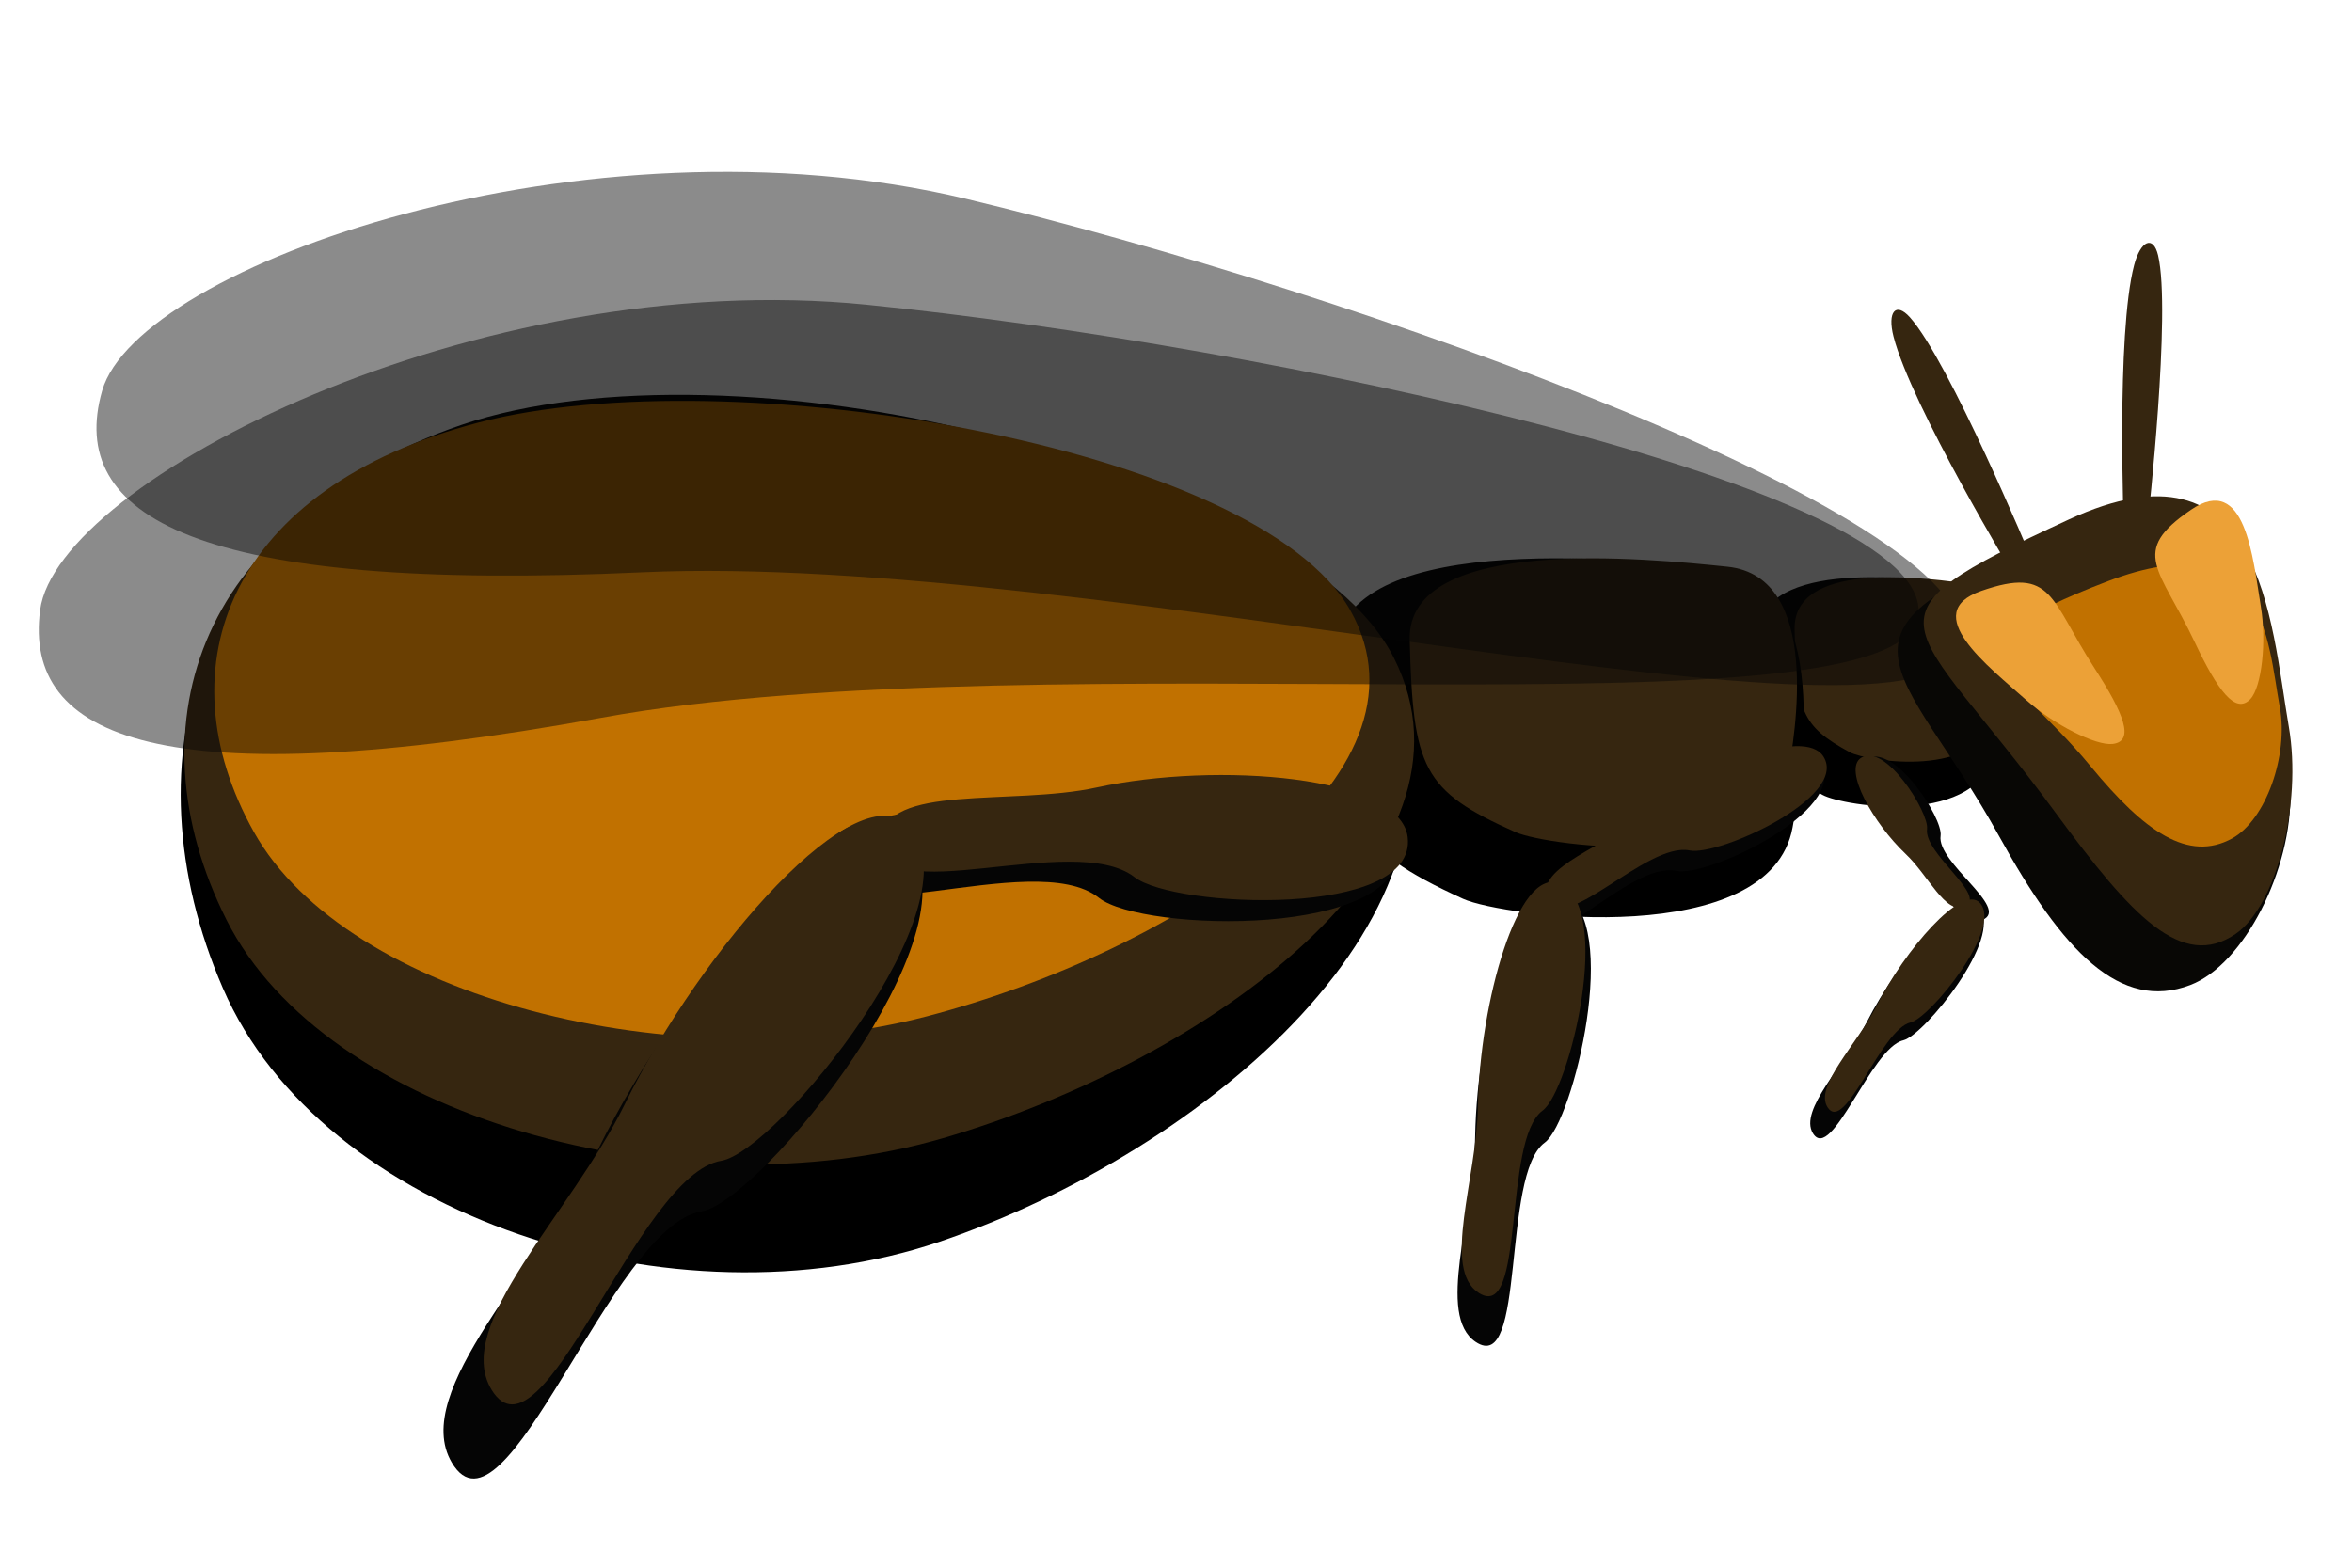
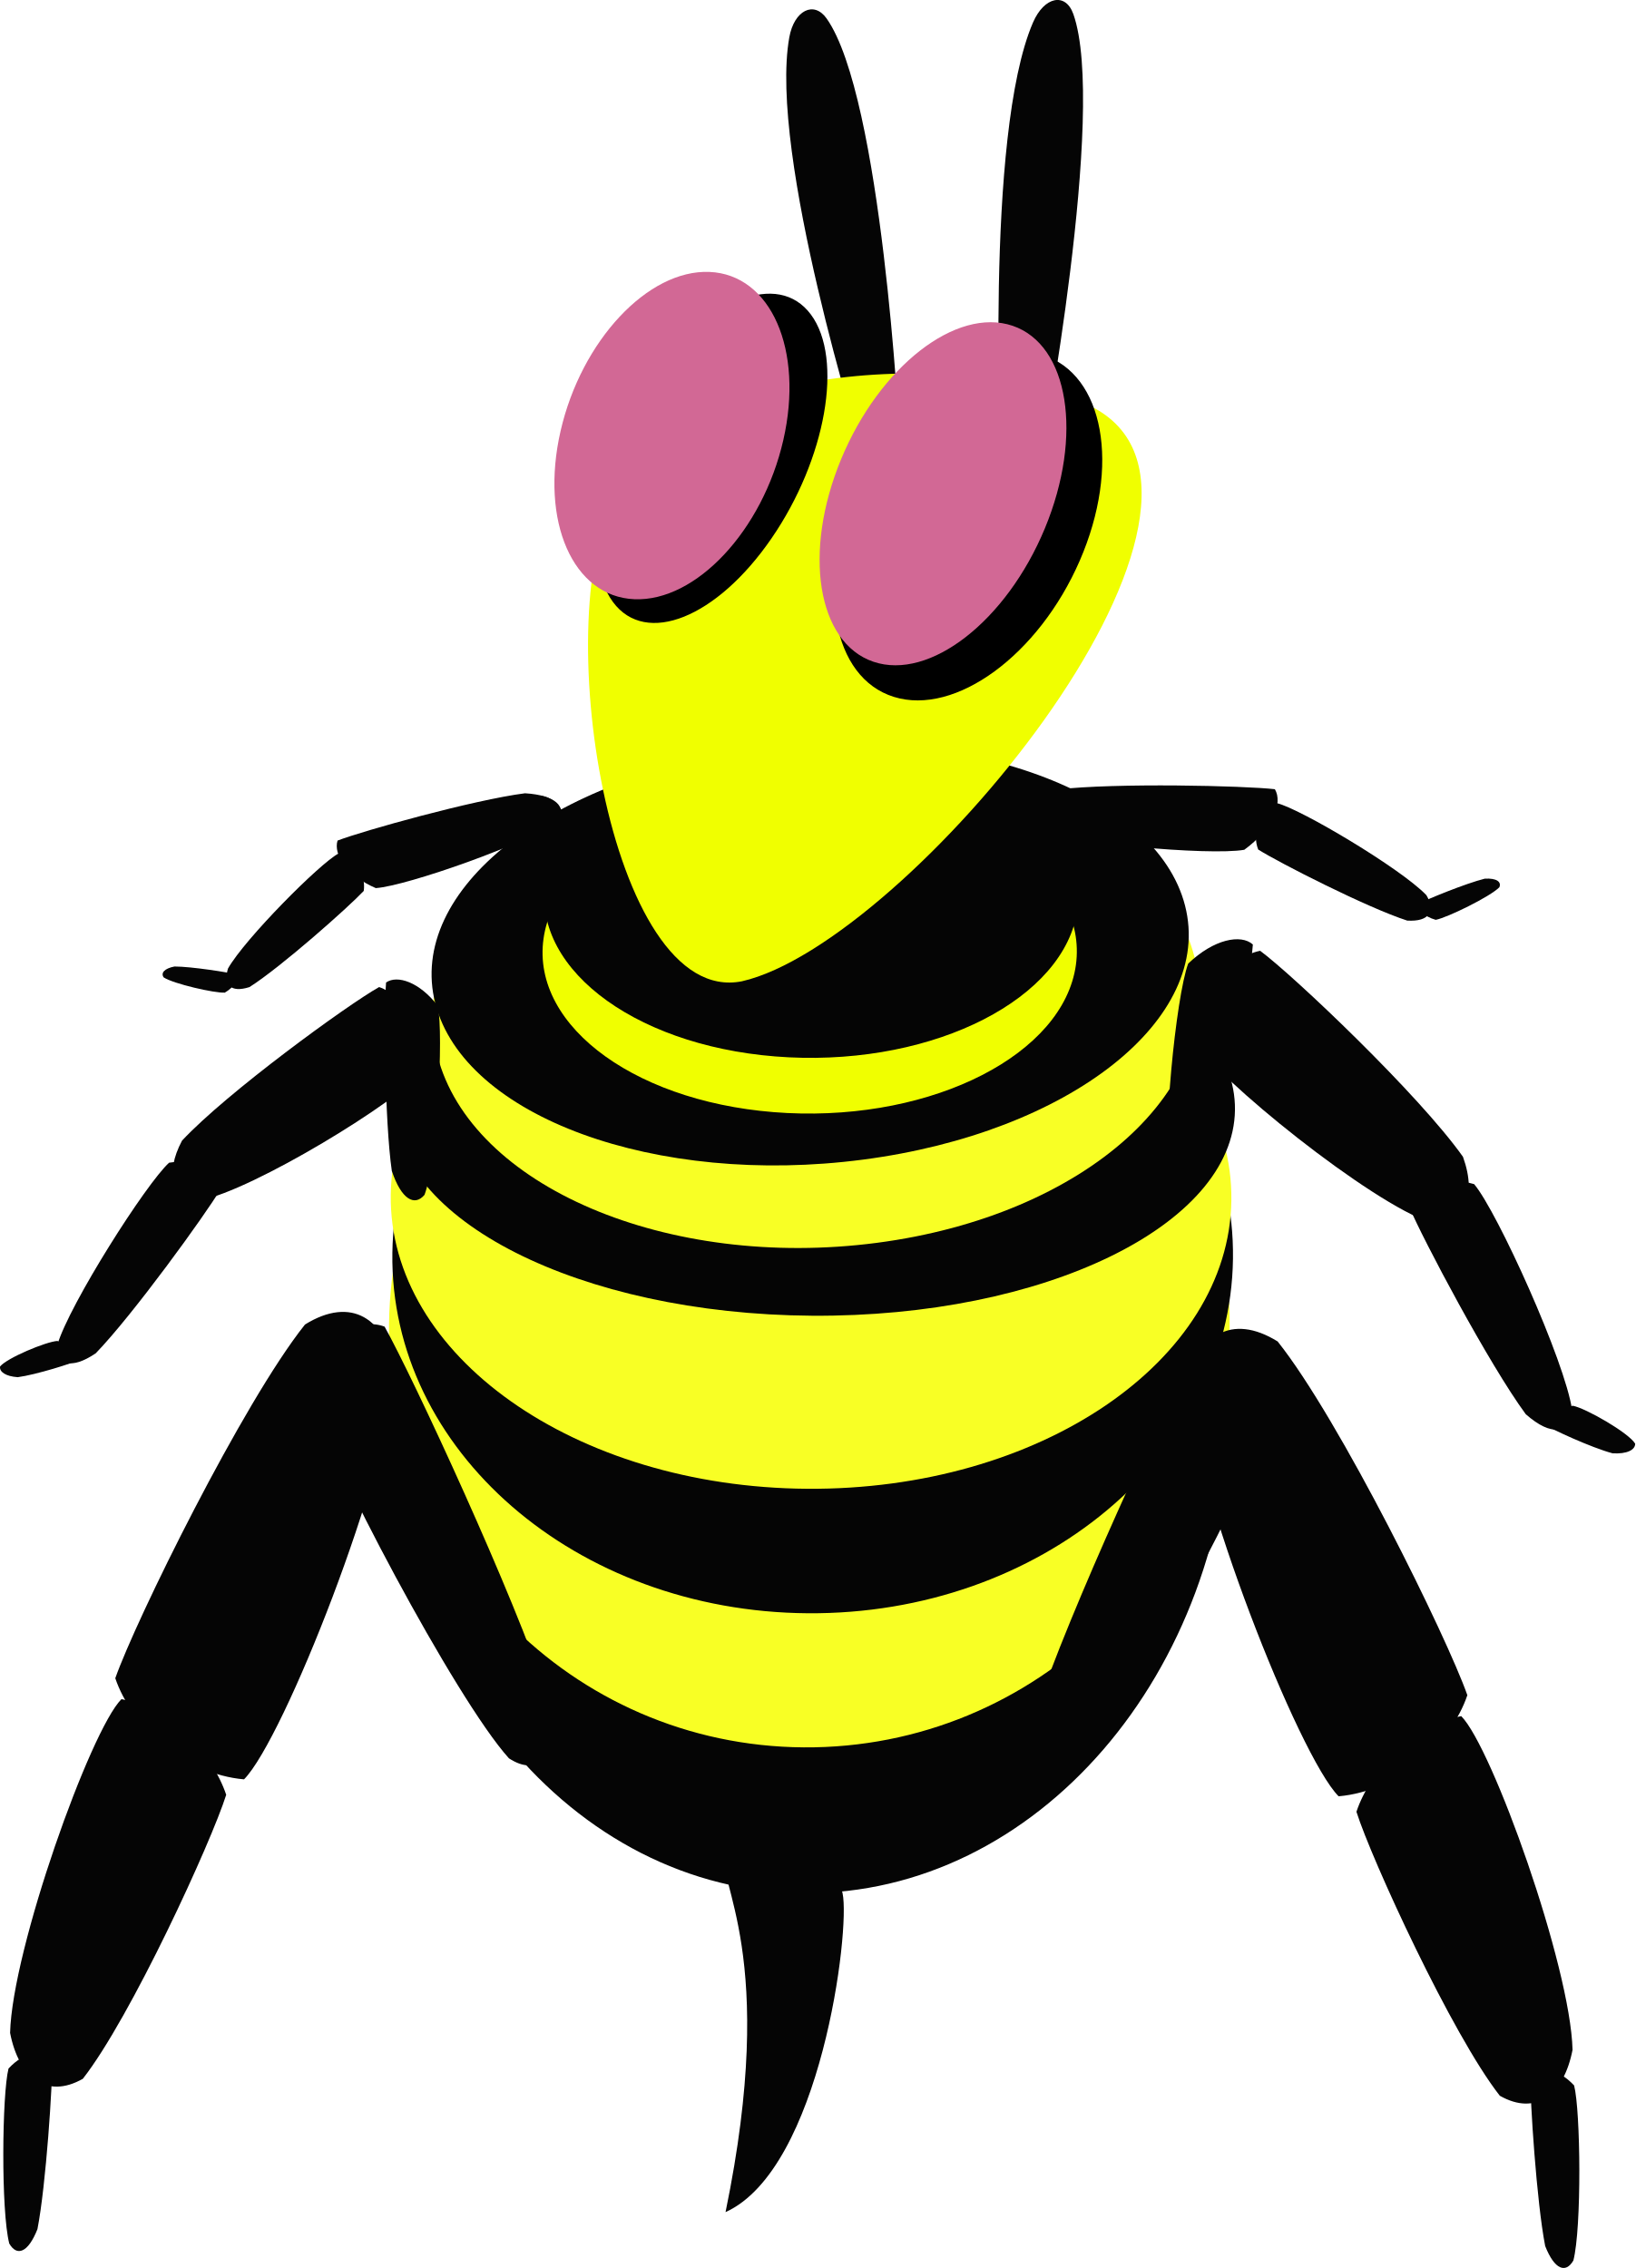
- <svg xmlns="http://www.w3.org/2000/svg" xmlns:xlink="http://www.w3.org/1999/xlink" width="150" height="100" viewBox="0 0 39.687 26.458" version="1.1" id="svg8376">
-   <defs id="defs8373">
-     </defs>
-   <g id="layer1" transform="translate(-8.848134,-114.7053)">
-     <g id="g21349" transform="matrix(0.1277871,0,0,0.1157512,22.81893,102.5551)">
-       <path id="path21291" style="fill:#000000;fill-opacity:1;stroke-width:0.126;stroke-linejoin:bevel" d="m 122.493,198.59 c -0.239,-12.259 19.788,-9.454 26.467,-8.489 7.917,1.145 5.617,19.656 5.019,24.113 -1.538,11.467 -19.896,8.36 -22.672,6.643 -7.785,-4.816 -8.524,-7.432 -8.813,-22.267 z" />
-       <path id="ellipse14331" style="fill:#362610;fill-opacity:1;stroke-width:0.103;stroke-linejoin:bevel" d="m 127.638,196.738 c -0.198,-9.859 16.346,-7.603 21.862,-6.827 6.54,0.921 4.64,15.807 4.146,19.392 -1.27,9.222 -16.435,6.723 -18.728,5.342 -6.43,-3.873 -7.041,-5.977 -7.28,-17.907 z" />
+ <svg xmlns="http://www.w3.org/2000/svg" width="178.512" height="247.648" viewBox="0 0 47.231 65.524" version="1.1" id="svg5">
+   <defs id="defs2" />
+   <g id="layer1" transform="translate(-54.63493,-82.18852)">
+     <path id="path117403" style="fill:#050505;stroke-width:1.041;stroke-linecap:round;stroke-linejoin:round" d="m 83.558,95.62 1.165,-0.243 c 0,0 1.894,-10.018 0.915,-12.782 -0.225,-0.635 -0.841,-0.507 -1.165,0.243 C 83.063,86.1 83.558,95.62 83.558,95.62 Z" />
+     <path id="rect115545" style="fill:#050505;stroke-width:1.017;stroke-linecap:round;stroke-linejoin:round" d="m 79.534,95.228 1.077,-0.543 c 0,0 -0.501,-9.7 -2.1,-11.963 -0.368,-0.52 -0.937,-0.233 -1.077,0.543 -0.609,3.377 2.1,11.963 2.1,11.963 z" />
+     <g id="g18128" transform="matrix(0.2617529,-0.845118,0.8353017,0.1582582,-57.06262,162.5802)">
+       <path id="path18105" style="fill:#050505;stroke-width:0.068;stroke-linejoin:bevel" d="m 90.073,143.472 c -0.117,0.457 0.143,0.643 0.743,0.364 0.969,-0.724 2.982,-2.711 3.432,-3.235 0.031,-0.413 -0.314,-0.819 -0.916,-0.836 -0.582,0.378 -2.792,2.82 -3.259,3.706 z" />
+       <path id="path18000" style="fill:#050505;stroke-width:0.108;stroke-linejoin:bevel" d="m 93.069,140.077 c 0.317,-0.551 0.871,-0.396 1.408,0.593 0.578,1.84 1.271,6.089 1.342,7.11 -0.391,0.406 -1.293,0.341 -2.143,-0.386 -0.406,-1.054 -0.894,-5.952 -0.608,-7.316 z" />
+       <path id="path18120" style="fill:#050505;stroke-width:0.085;stroke-linejoin:bevel" d="m 93.328,153.798 c -0.451,0.465 -0.848,0.384 -0.942,-0.366 0.17,-1.428 1.086,-4.774 1.383,-5.586 0.46,-0.355 1.173,-0.373 1.612,0.144 -0.036,0.812 -1.345,4.694 -2.054,5.807 z" />
+       <path id="path18122" style="fill:#050505;stroke-width:0.036;stroke-linejoin:bevel" d="m 94.026,156.105 c 0.19,0.019 0.281,-0.185 0.189,-0.562 -0.267,-0.571 -1.027,-1.692 -1.231,-1.932 -0.175,0.034 -0.364,0.327 -0.399,0.745 0.136,0.35 1.083,1.547 1.441,1.749 z" />
    </g>
-     <g id="g21355" transform="matrix(0.2452501,0,0,0.1811126,1.331668,89.87446)">
-       <path id="path21351" style="fill:#000000;fill-opacity:1;stroke-width:0.126;stroke-linejoin:bevel" d="m 122.493,198.59 c -0.239,-12.259 19.788,-9.454 26.467,-8.489 7.917,1.145 5.617,19.656 5.019,24.113 -1.538,11.467 -19.896,8.36 -22.672,6.643 -7.785,-4.816 -8.524,-7.432 -8.813,-22.267 z" />
-       <path id="path21353" style="fill:#362610;fill-opacity:1;stroke-width:0.103;stroke-linejoin:bevel" d="m 127.638,196.738 c -0.198,-9.859 16.346,-7.603 21.862,-6.827 6.54,0.921 4.64,15.807 4.146,19.392 -1.27,9.222 -16.435,6.723 -18.728,5.342 -6.43,-3.873 -7.041,-5.977 -7.28,-17.907 z" />
+     <g id="g18138" transform="matrix(-0.3912714,-0.6992138,-0.6876412,0.3241688,203.4957,125.5655)">
+       <path id="path18130" style="fill:#050505;stroke-width:0.068;stroke-linejoin:bevel" d="m 90.073,143.472 c -0.117,0.457 0.143,0.643 0.743,0.364 0.969,-0.724 2.982,-2.711 3.432,-3.235 0.031,-0.413 -0.314,-0.819 -0.916,-0.836 -0.582,0.378 -2.792,2.82 -3.259,3.706 z" />
+       <path id="path18132" style="fill:#050505;stroke-width:0.108;stroke-linejoin:bevel" d="m 93.069,140.077 c 0.317,-0.551 0.871,-0.396 1.408,0.593 0.578,1.84 1.271,6.089 1.342,7.11 -0.391,0.406 -1.293,0.341 -2.143,-0.386 -0.406,-1.054 -0.894,-5.952 -0.608,-7.316 z" />
+       <path id="path18134" style="fill:#050505;stroke-width:0.085;stroke-linejoin:bevel" d="m 93.328,153.798 c -0.451,0.465 -0.848,0.384 -0.942,-0.366 0.17,-1.428 1.086,-4.774 1.383,-5.586 0.46,-0.355 1.173,-0.373 1.612,0.144 -0.036,0.812 -1.345,4.694 -2.054,5.807 z" />
+       <path id="path18136" style="fill:#050505;stroke-width:0.036;stroke-linejoin:bevel" d="m 94.026,156.105 c 0.19,0.019 0.281,-0.185 0.189,-0.562 -0.267,-0.571 -1.027,-1.692 -1.231,-1.932 -0.175,0.034 -0.364,0.327 -0.399,0.745 0.136,0.35 1.083,1.547 1.441,1.749 z" />
    </g>
-     <g id="g22257" transform="matrix(0.2691382,0,0,0.216371,-5.599757,93.886)">
-       <path id="path22180" style="fill:#000000;fill-opacity:1;stroke-width:0.24;stroke-linejoin:bevel" d="m 140.85,149.548 c 6.207,17.831 -11.67,36.539 -28.274,43.534 -16.603,6.995 -38.714,-1.952 -44.92,-19.783 -6.207,-17.831 -1.605,-36.959 14.998,-43.954 16.603,-6.995 51.989,2.372 58.196,20.203 z" />
-       <path id="path21357" style="fill:#362610;fill-opacity:1;stroke-width:0.223;stroke-linejoin:bevel" d="m 141.083,147.561 c 6.207,15.334 -11.67,31.421 -28.274,37.436 -16.603,6.015 -38.714,-1.679 -44.92,-17.012 -6.207,-15.334 -1.605,-31.782 14.998,-37.797 16.603,-6.015 51.989,2.04 58.196,17.373 z" />
-       <path id="path11103" style="fill:#c17100;stroke-width:0.199;stroke-linejoin:bevel" d="m 138.354,143.858 c 5.83,12.957 -10.962,26.552 -26.558,31.635 -15.596,5.083 -36.365,-1.418 -42.195,-14.376 -5.83,-12.957 -1.508,-26.857 14.088,-31.94 15.596,-5.083 48.835,1.724 54.666,14.681 z" />
+     <path id="path1868" style="fill:#050505;stroke-width:0.157;stroke-linejoin:bevel" d="m 77.206,135.079 c -0.596,-0.216 -1.449,-0.426 -1.666,0.507 -0.23,0.99 1.594,3.031 0.052,10.512 2.752,-1.245 3.608,-8.156 3.381,-9.207 -0.227,-1.051 -1.2,-1.606 -1.767,-1.812 z" />
+     <g id="g4846" transform="matrix(0.01228434,-0.9179941,-1.131346,-0.00783805,217.3112,193.966)">
+       <ellipse style="fill:#050505;fill-opacity:1;stroke-width:0.277;stroke-linejoin:bevel" id="path846" cx="76.773" cy="123.923" rx="15.65" ry="10.731" />
+       <ellipse style="fill:#f8ff25;fill-opacity:1;stroke-width:0.254;stroke-linejoin:bevel" id="ellipse1398" cx="78.945" cy="123.984" rx="13.233" ry="10.731" />
+       <ellipse style="fill:#050505;fill-opacity:1;stroke-width:0.234;stroke-linejoin:bevel" id="ellipse1840" cx="81.178" cy="123.923" rx="11.245" ry="10.731" />
+       <ellipse style="fill:#f8ff25;fill-opacity:1;stroke-width:0.212;stroke-linejoin:bevel" id="ellipse1842" cx="83.014" cy="123.984" rx="9.164" ry="10.731" />
+       <ellipse style="fill:#050505;fill-opacity:1;stroke-width:0.179;stroke-linejoin:bevel" id="ellipse1844" cx="85.86" cy="123.923" rx="6.563" ry="10.731" />
    </g>
-     <path id="path15388" style="fill:#050505;fill-opacity:0.462;stroke-width:0.166;stroke-linejoin:bevel" d="m 41.935,125.617 c -0.604,2.109 -14.614,-1.604 -22.248,-1.253 -7.559,0.348 -9.719,-0.956 -9.115,-3.065 0.604,-2.109 8.158,-4.771 14.569,-3.24 6.573,1.57 17.398,5.449 16.794,7.558 z" />
-     <use x="0" y="0" xlink:href="#path15388" id="use20848" transform="matrix(0.9900901,-0.1333298,0.1479156,0.9900901,-18.88377,6.31082)" width="100%" height="100%" />
-     <g id="g22761" transform="matrix(0.2035883,-0.02363398,0.02489317,0.19329,5.322858,100.4173)">
-       <path id="path18775" style="fill:#080705;fill-opacity:1;stroke:none;stroke-width:1.65;stroke-linejoin:bevel;stroke-miterlimit:4;stroke-dasharray:none;stroke-opacity:1" d="m 186.863,165.887 c -0.661,6.714 -5.61,14.417 -10.204,15.64 -5.997,1.596 -10.056,-4.115 -14.044,-14.697 -6.027,-15.995 -13.957,-19.734 8.958,-25.075 15.341,-3.576 16.208,14.801 15.29,24.132 z" />
-       <path id="path15084" style="fill:#362610;fill-opacity:1;stroke:none;stroke-width:1.513;stroke-linejoin:bevel;stroke-miterlimit:4;stroke-dasharray:none;stroke-opacity:1" d="m 187.419,160.309 c 0.269,6.772 -2.884,15.268 -6.529,17.276 -4.758,2.622 -8.314,-2.582 -13.379,-12.14 -9.957,-18.792 -14.979,-18.604 4.112,-25.176 16.726,-5.758 15.423,10.628 15.796,20.04 z" />
-       <path id="path14812" style="fill:#c17100;stroke-width:0.199;stroke-linejoin:bevel" d="m 186.889,158.516 c 0.217,4.239 -2.327,9.558 -5.268,10.815 -3.839,1.641 -7.102,-1.464 -10.794,-7.6 -5.58,-9.275 -12.084,-11.646 3.317,-15.76 13.494,-3.605 12.443,6.653 12.744,12.546 z" />
-       <path id="path19575" style="fill:#eca137;fill-opacity:1;stroke-width:0.102;stroke-linejoin:bevel" d="m 186.398,149.684 c 0.106,3.067 -0.777,6.924 -1.83,7.844 -1.375,1.2 -2.574,-1.036 -3.948,-5.464 -2.076,-6.694 -4.44,-8.388 1.094,-11.416 4.849,-2.653 4.537,4.774 4.685,9.037 z" />
-       <use x="0" y="0" xlink:href="#path19575" id="use19775" transform="matrix(-0.7448767,0.6672021,0.6672021,0.7448767,205.2446,-80.47028)" width="100%" height="100%" />
+     <g id="g4839" transform="matrix(-0.2319883,-0.9030132,-1.123103,0.1466737,240.1494,186.8886)">
+       <ellipse style="fill:#f8ff25;fill-opacity:1;stroke-width:0.183;stroke-linejoin:bevel" id="ellipse4835" cx="103.697" cy="122.777" rx="7.573" ry="9.735" />
+       <ellipse style="fill:#050505;fill-opacity:1;stroke-width:0.17;stroke-linejoin:bevel" id="ellipse4833" cx="105.319" cy="122.589" rx="6.563" ry="9.641" />
    </g>
-     <path id="rect25196" style="fill:#362610;fill-opacity:1;stroke-width:0.202;stroke-linejoin:bevel" d="m 44.687,123.673 0.404,-0.166 c 0,0 0.397,-3.543 0.172,-4.493 -0.081,-0.341 -0.294,-0.253 -0.404,0.166 -0.306,1.168 -0.172,4.493 -0.172,4.493 z" />
-     <g id="g25124" transform="matrix(0.1219,-0.01369873,0.01737598,0.1139853,18.67187,109.9669)">
-       <path style="fill:#050505;fill-opacity:1;stroke:none;stroke-width:0.265px;stroke-linecap:butt;stroke-linejoin:miter;stroke-opacity:1" d="m 153.105,172.358 c -3.115,1.536 0.401,10.627 4.677,15.961 2.996,3.737 4.755,10.31 7.893,9.355 4.02,-1.224 -5.083,-9.072 -3.976,-12.921 0.728,-2.531 -4.439,-14.444 -8.595,-12.395 z" id="path22898" />
-       <path style="fill:#362610;fill-opacity:1;stroke:none;stroke-width:0.238px;stroke-linecap:butt;stroke-linejoin:miter;stroke-opacity:1" d="m 152.486,172.106 c -2.721,1.417 0.351,9.803 4.086,14.724 2.617,3.448 4.154,9.511 6.895,8.629 3.512,-1.129 -4.44,-8.369 -3.473,-11.919 0.636,-2.335 -3.877,-13.325 -7.507,-11.434 z" id="path24221" />
+     <g id="g18533" transform="matrix(0.4854251,0.6041665,-0.5407942,0.4506801,94.59075,2.867858)">
+       <g id="g18112" transform="translate(2.942308,-12.11538)">
+         <path id="path17998" style="fill:#050505;stroke-width:0.167;stroke-linejoin:bevel" d="m 81.84,151.408 c -0.729,0.762 -1.6,0.499 -2.144,-0.954 -0.307,-2.671 0.059,-8.791 0.305,-10.253 0.799,-0.549 2.285,-0.388 3.446,0.715 0.301,1.536 -0.64,8.566 -1.608,10.492 z" />
+         <path id="path18103" style="fill:#050505;stroke-width:0.119;stroke-linejoin:bevel" d="m 82.568,159.692 c 0.557,0.531 1.047,0.221 1.16,-1.009 -0.213,-2.183 -1.351,-7.063 -1.72,-8.212 -0.568,-0.351 -1.447,-0.054 -1.988,0.964 0.047,1.269 1.671,6.817 2.548,8.257 z" />
+         <path id="path18107" style="fill:#050505;stroke-width:0.108;stroke-linejoin:bevel" d="m 87.036,144.091 c 0.102,0.627 -0.425,0.858 -1.466,0.431 -1.611,-1.06 -4.834,-3.915 -5.534,-4.661 0.046,-0.561 0.786,-1.081 1.904,-1.055 0.981,0.56 4.455,4.047 5.096,5.285 z" />
+       </g>
+       <path id="path18118" style="fill:#050505;stroke-width:0.044;stroke-linejoin:bevel" d="m 84.765,149.967 c 0.133,0.164 0.415,0.076 0.728,-0.29 0.371,-0.653 0.91,-2.12 0.992,-2.467 -0.176,-0.11 -0.628,-0.03 -1.084,0.268 -0.25,0.379 -0.716,2.05 -0.636,2.488 z" />
    </g>
-     <g id="g25172" transform="matrix(0.1214758,0.1569022,-0.1652618,0.1153311,52.9459,85.32501)">
-       <path style="fill:#050505;fill-opacity:1;stroke:none;stroke-width:0.197px;stroke-linecap:butt;stroke-linejoin:miter;stroke-opacity:1" d="m 154.133,178.076 c -2.355,0.193 -0.357,7.978 2.421,13.216 1.947,3.67 2.823,9.061 5.16,9.304 2.994,0.312 -3.137,-8.245 -2.098,-10.756 0.683,-1.651 -2.341,-12.022 -5.483,-11.765 z" id="path25126" />
-       <path style="fill:#362610;fill-opacity:1;stroke:none;stroke-width:0.181px;stroke-linecap:butt;stroke-linejoin:miter;stroke-opacity:1" d="m 153.731,177.702 c -2.167,0.224 -0.361,7.354 2.172,12.122 1.775,3.341 2.559,8.288 4.706,8.466 2.752,0.228 -2.851,-7.531 -1.885,-9.863 0.635,-1.534 -2.103,-11.024 -4.994,-10.725 z" id="path25128" />
+     <g id="g14903" transform="matrix(0.0956905,-0.6851419,-1.021213,-0.05048294,192.9626,186.983)">
+       <ellipse style="fill:#f0ff00;fill-opacity:1;stroke-width:0.308;stroke-linejoin:bevel" id="path9417" cx="103.803" cy="122.279" rx="6.793" ry="7.529" />
+       <ellipse style="fill:#050505;fill-opacity:1;stroke-width:0.308;stroke-linejoin:bevel" id="ellipse11237" cx="106.139" cy="122.452" rx="6.793" ry="7.529" />
    </g>
-     <g id="g25151" transform="matrix(0.1783901,0.0960968,-0.1012167,0.1693664,27.49509,83.60263)">
-       <g id="g25145" transform="rotate(57.25574,162.4062,178.7016)">
-         <path style="fill:#050505;fill-opacity:1;stroke:none;stroke-width:0.265px;stroke-linecap:butt;stroke-linejoin:miter;stroke-opacity:1" d="m 153.105,172.358 c -3.115,1.536 0.401,10.627 4.677,15.961 2.996,3.737 4.755,10.31 7.893,9.355 4.02,-1.224 -5.083,-9.072 -3.976,-12.921 0.728,-2.531 -4.439,-14.444 -8.595,-12.395 z" id="path25141" />
-         <path style="fill:#362610;fill-opacity:1;stroke:none;stroke-width:0.238px;stroke-linecap:butt;stroke-linejoin:miter;stroke-opacity:1" d="m 152.486,172.106 c -2.721,1.417 0.351,9.803 4.086,14.724 2.617,3.448 4.154,9.511 6.895,8.629 3.512,-1.129 -4.44,-8.369 -3.473,-11.919 0.636,-2.335 -3.877,-13.325 -7.507,-11.434 z" id="path25143" />
+     <g id="g113312" transform="translate(0.6119193,-6.363961)">
+       <path id="path18002" style="fill:#050505;stroke-width:0.159;stroke-linejoin:bevel" d="m 68.722,139.351 c 0.855,0.553 1.364,-0.026 1.117,-1.748 -0.949,-2.926 -3.89,-9.263 -4.707,-10.723 -0.812,-0.304 -1.806,0.379 -2.154,1.945 0.457,1.726 4.208,8.825 5.744,10.525 z" />
+       <g id="g887" transform="matrix(-0.2163118,-0.8921807,-0.7907532,0.193509,181.429,167.382)">
+         <path id="rect15412" style="fill:#050505;stroke-width:0.238;stroke-linejoin:bevel" d="m 71.551,127.118 c 1.657,-0.109 2.609,0.878 2.076,2.72 -1.922,2.801 -7.778,8.316 -9.394,9.5 -1.566,-0.153 -3.443,-1.562 -4.054,-3.594 0.936,-1.716 8.37,-7.611 11.372,-8.626 z" />
+         <path id="path18114" style="fill:#050505;stroke-width:0.195;stroke-linejoin:bevel" d="m 54.178,145.931 c -1.428,0.075 -2.307,-0.697 -1.947,-2.124 1.51,-2.163 6.275,-6.41 7.609,-7.319 1.364,0.128 3.066,1.233 3.707,2.814 -0.716,1.326 -6.827,5.859 -9.369,6.629 z" />
+         <path id="path18116" style="fill:#050505;stroke-width:0.08;stroke-linejoin:bevel" d="m 47.743,147.72 c -0.457,-0.152 -0.423,-0.571 0.233,-1.092 1.285,-0.666 4.347,-1.745 5.096,-1.936 0.36,0.225 0.445,0.881 0.029,1.591 -0.725,0.436 -4.3,1.456 -5.358,1.438 z" />
      </g>
-       <path style="fill:#050505;fill-opacity:1;stroke:none;stroke-width:0.331px;stroke-linecap:butt;stroke-linejoin:miter;stroke-opacity:1" d="m 149.8,187.705 c -4.016,0.32 -0.61,13.222 4.129,21.903 3.32,6.082 4.814,15.017 8.798,15.42 5.105,0.517 -5.349,-13.665 -3.577,-17.826 1.165,-2.736 -3.992,-19.924 -9.35,-19.497 z" id="path25147" />
-       <path style="fill:#362610;fill-opacity:1;stroke:none;stroke-width:0.305px;stroke-linecap:butt;stroke-linejoin:miter;stroke-opacity:1" d="m 149.114,187.086 c -3.694,0.372 -0.616,12.188 3.704,20.09 3.027,5.537 4.363,13.736 8.025,14.031 4.692,0.378 -4.861,-12.481 -3.214,-16.346 1.083,-2.542 -3.586,-18.271 -8.516,-17.775 z" id="path25149" />
    </g>
-     <g id="g25163" transform="matrix(0.2053682,0.284492,-0.2774727,0.1805496,45.49024,52.4638)">
-       <g id="g25157" transform="rotate(57.25574,162.4062,178.7016)">
-         <path style="fill:#050505;fill-opacity:1;stroke:none;stroke-width:0.265px;stroke-linecap:butt;stroke-linejoin:miter;stroke-opacity:1" d="m 153.105,172.358 c -3.115,1.536 0.401,10.627 4.677,15.961 2.996,3.737 4.755,10.31 7.893,9.355 4.02,-1.224 -5.083,-9.072 -3.976,-12.921 0.728,-2.531 -4.439,-14.444 -8.595,-12.395 z" id="path25153" />
-         <path style="fill:#362610;fill-opacity:1;stroke:none;stroke-width:0.238px;stroke-linecap:butt;stroke-linejoin:miter;stroke-opacity:1" d="m 152.486,172.106 c -2.721,1.417 0.351,9.803 4.086,14.724 2.617,3.448 4.154,9.511 6.895,8.629 3.512,-1.129 -4.44,-8.369 -3.473,-11.919 0.636,-2.335 -3.877,-13.325 -7.507,-11.434 z" id="path25155" />
+     <g id="g18545" transform="matrix(-0.6754915,0.6216933,0.5512923,0.5989984,76.44925,-18.63098)">
+       <g id="g18541" transform="translate(2.942308,-12.11538)">
+         <path id="path18535" style="fill:#050505;stroke-width:0.167;stroke-linejoin:bevel" d="m 81.84,151.408 c -0.729,0.762 -1.6,0.499 -2.144,-0.954 -0.307,-2.671 0.059,-8.791 0.305,-10.253 0.799,-0.549 2.285,-0.388 3.446,0.715 0.301,1.536 -0.64,8.566 -1.608,10.492 z" />
+         <path id="path18537" style="fill:#050505;stroke-width:0.119;stroke-linejoin:bevel" d="m 82.568,159.692 c 0.557,0.531 1.047,0.221 1.16,-1.009 -0.213,-2.183 -1.351,-7.063 -1.72,-8.212 -0.568,-0.351 -1.447,-0.054 -1.988,0.964 0.047,1.269 1.671,6.817 2.548,8.257 z" />
+         <path id="path18539" style="fill:#050505;stroke-width:0.108;stroke-linejoin:bevel" d="m 87.036,144.091 c 0.102,0.627 -0.425,0.858 -1.466,0.431 -1.611,-1.06 -4.834,-3.915 -5.534,-4.661 0.046,-0.561 0.786,-1.081 1.904,-1.055 0.981,0.56 4.455,4.047 5.096,5.285 z" />
      </g>
-       <path style="fill:#050505;fill-opacity:1;stroke:none;stroke-width:0.331px;stroke-linecap:butt;stroke-linejoin:miter;stroke-opacity:1" d="m 149.8,187.705 c -4.016,0.32 -0.61,13.222 4.129,21.903 3.32,6.082 4.814,15.017 8.798,15.42 5.105,0.517 -5.349,-13.665 -3.577,-17.826 1.165,-2.736 -3.992,-19.924 -9.35,-19.497 z" id="path25159" />
-       <path style="fill:#362610;fill-opacity:1;stroke:none;stroke-width:0.305px;stroke-linecap:butt;stroke-linejoin:miter;stroke-opacity:1" d="m 149.114,187.086 c -3.694,0.372 -0.616,12.188 3.704,20.09 3.027,5.537 4.363,13.736 8.025,14.031 4.692,0.378 -4.861,-12.481 -3.214,-16.346 1.083,-2.542 -3.586,-18.271 -8.516,-17.775 z" id="path25161" />
+       <path id="path18543" style="fill:#050505;stroke-width:0.044;stroke-linejoin:bevel" d="m 84.765,149.967 c 0.133,0.164 0.415,0.076 0.728,-0.29 0.371,-0.653 0.91,-2.12 0.992,-2.467 -0.176,-0.11 -0.628,-0.03 -1.084,0.268 -0.25,0.379 -0.716,2.05 -0.636,2.488 z" />
    </g>
-     <use x="0" y="0" xlink:href="#rect25196" id="use26504" transform="matrix(0.8858374,-0.440525,0.488717,0.8858374,-57.18423,34.57325)" width="100%" height="100%" />
+     <path id="ellipse4848" style="fill:#f0ff00;stroke-width:0.161;stroke-linejoin:bevel" d="M 86.374,94.053 C 83.663,92.451 75.015,92.208 72.48,96.4 70.429,99.792 72.212,111.312 76.067,110.538 80.818,109.454 91.163,96.971 86.374,94.053 Z" />
+     <ellipse style="fill:#000000;fill-opacity:1;stroke-width:0.081;stroke-linejoin:bevel" id="ellipse8524" cx="3.754" cy="-122.663" rx="5.042" ry="2.883" transform="matrix(0.5668017,-0.8238542,-0.595714,-0.8031967,0,0)" />
+     <g id="g1908" transform="matrix(-1.432515,0.3280318,0.1340878,1.342358,216.054,-87.75551)" style="fill:#d26895;fill-opacity:1">
+       <ellipse style="fill:#d26895;fill-opacity:1;stroke-width:0.06;stroke-linejoin:bevel" id="ellipse9386" cx="-135.416" cy="70.236" rx="3.431" ry="2.276" transform="matrix(-0.3093539,-0.950947,0.9605961,-0.277948,0,0)" />
+     </g>
+     <ellipse style="fill:#000000;fill-opacity:1;stroke-width:0.091;stroke-linejoin:bevel" id="ellipse4850" cx="68.857" cy="115.231" rx="5.386" ry="3.376" transform="matrix(-0.398374,0.9172231,0.9548746,0.2970093,0,0)" />
+     <ellipse style="fill:#d26895;fill-opacity:1;stroke-width:0.086;stroke-linejoin:bevel" id="ellipse8628" cx="65.254" cy="112.789" rx="5.253" ry="3.108" transform="matrix(-0.3825262,0.9239446,0.9472075,0.3206213,0,0)" />
+     <g id="g113404" transform="matrix(-1,0,0,1,154.3719,-5.874426)">
+       <path id="path113394" style="fill:#050505;stroke-width:0.159;stroke-linejoin:bevel" d="m 68.722,139.351 c 0.855,0.553 1.364,-0.026 1.117,-1.748 -0.949,-2.926 -3.89,-9.263 -4.707,-10.723 -0.812,-0.304 -1.806,0.379 -2.154,1.945 0.457,1.726 4.208,8.825 5.744,10.525 z" />
+       <g id="g113402" transform="matrix(-0.2163118,-0.8921807,-0.7907532,0.193509,181.429,167.382)">
+         <path id="path113396" style="fill:#050505;stroke-width:0.238;stroke-linejoin:bevel" d="m 71.551,127.118 c 1.657,-0.109 2.609,0.878 2.076,2.72 -1.922,2.801 -7.778,8.316 -9.394,9.5 -1.566,-0.153 -3.443,-1.562 -4.054,-3.594 0.936,-1.716 8.37,-7.611 11.372,-8.626 z" />
+         <path id="path113398" style="fill:#050505;stroke-width:0.195;stroke-linejoin:bevel" d="m 54.178,145.931 c -1.428,0.075 -2.307,-0.697 -1.947,-2.124 1.51,-2.163 6.275,-6.41 7.609,-7.319 1.364,0.128 3.066,1.233 3.707,2.814 -0.716,1.326 -6.827,5.859 -9.369,6.629 z" />
+         <path id="path113400" style="fill:#050505;stroke-width:0.08;stroke-linejoin:bevel" d="m 47.743,147.72 c -0.457,-0.152 -0.423,-0.571 0.233,-1.092 1.285,-0.666 4.347,-1.745 5.096,-1.936 0.36,0.225 0.445,0.881 0.029,1.591 -0.725,0.436 -4.3,1.456 -5.358,1.438 z" />
+       </g>
+     </g>
  </g>
</svg>
